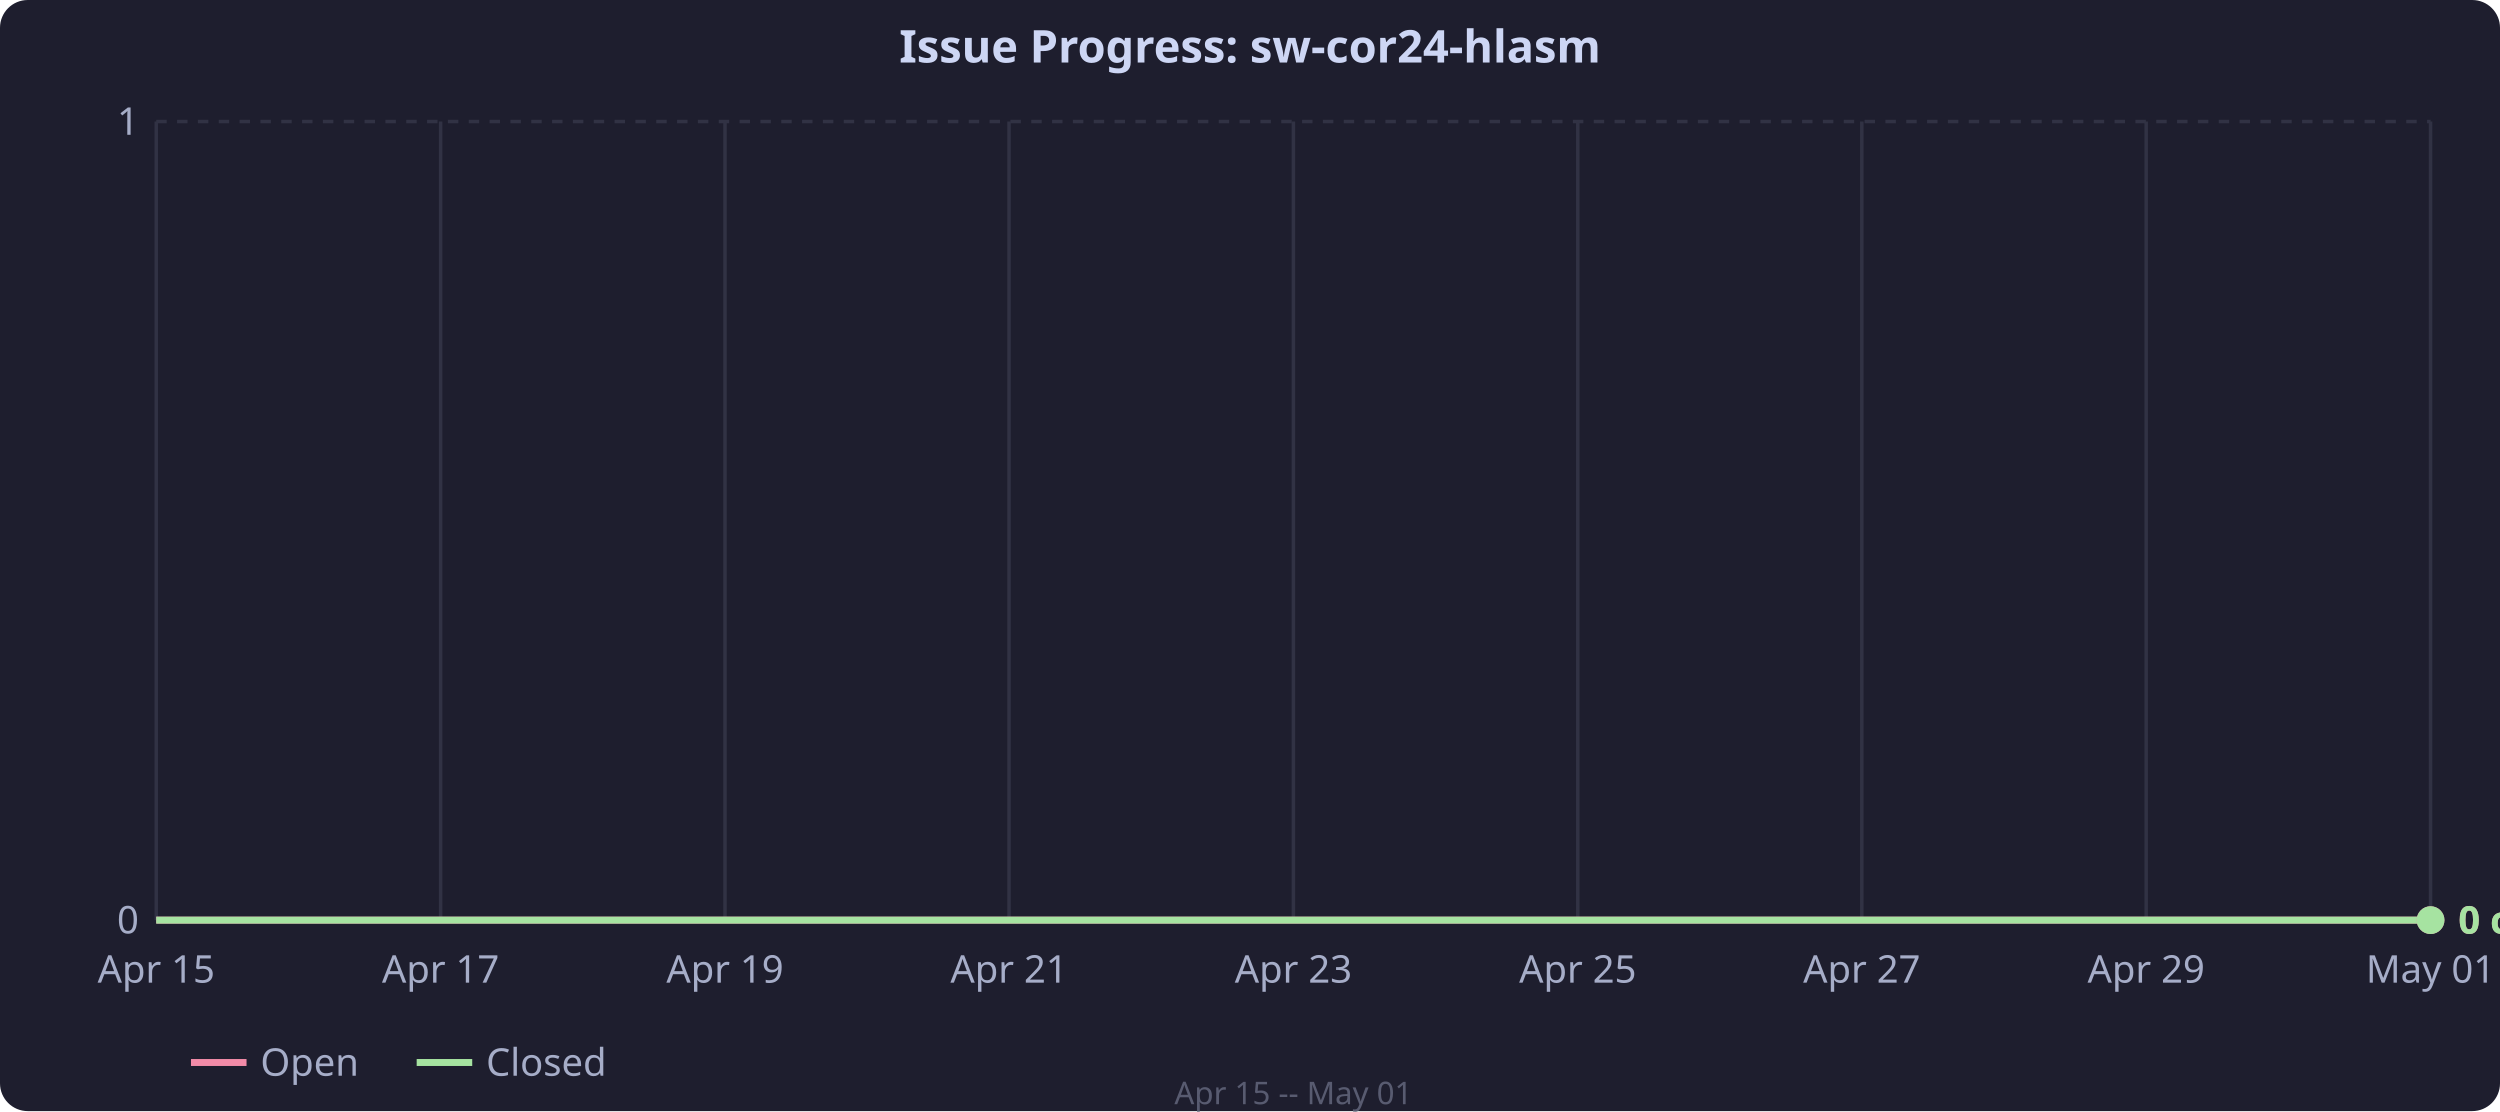
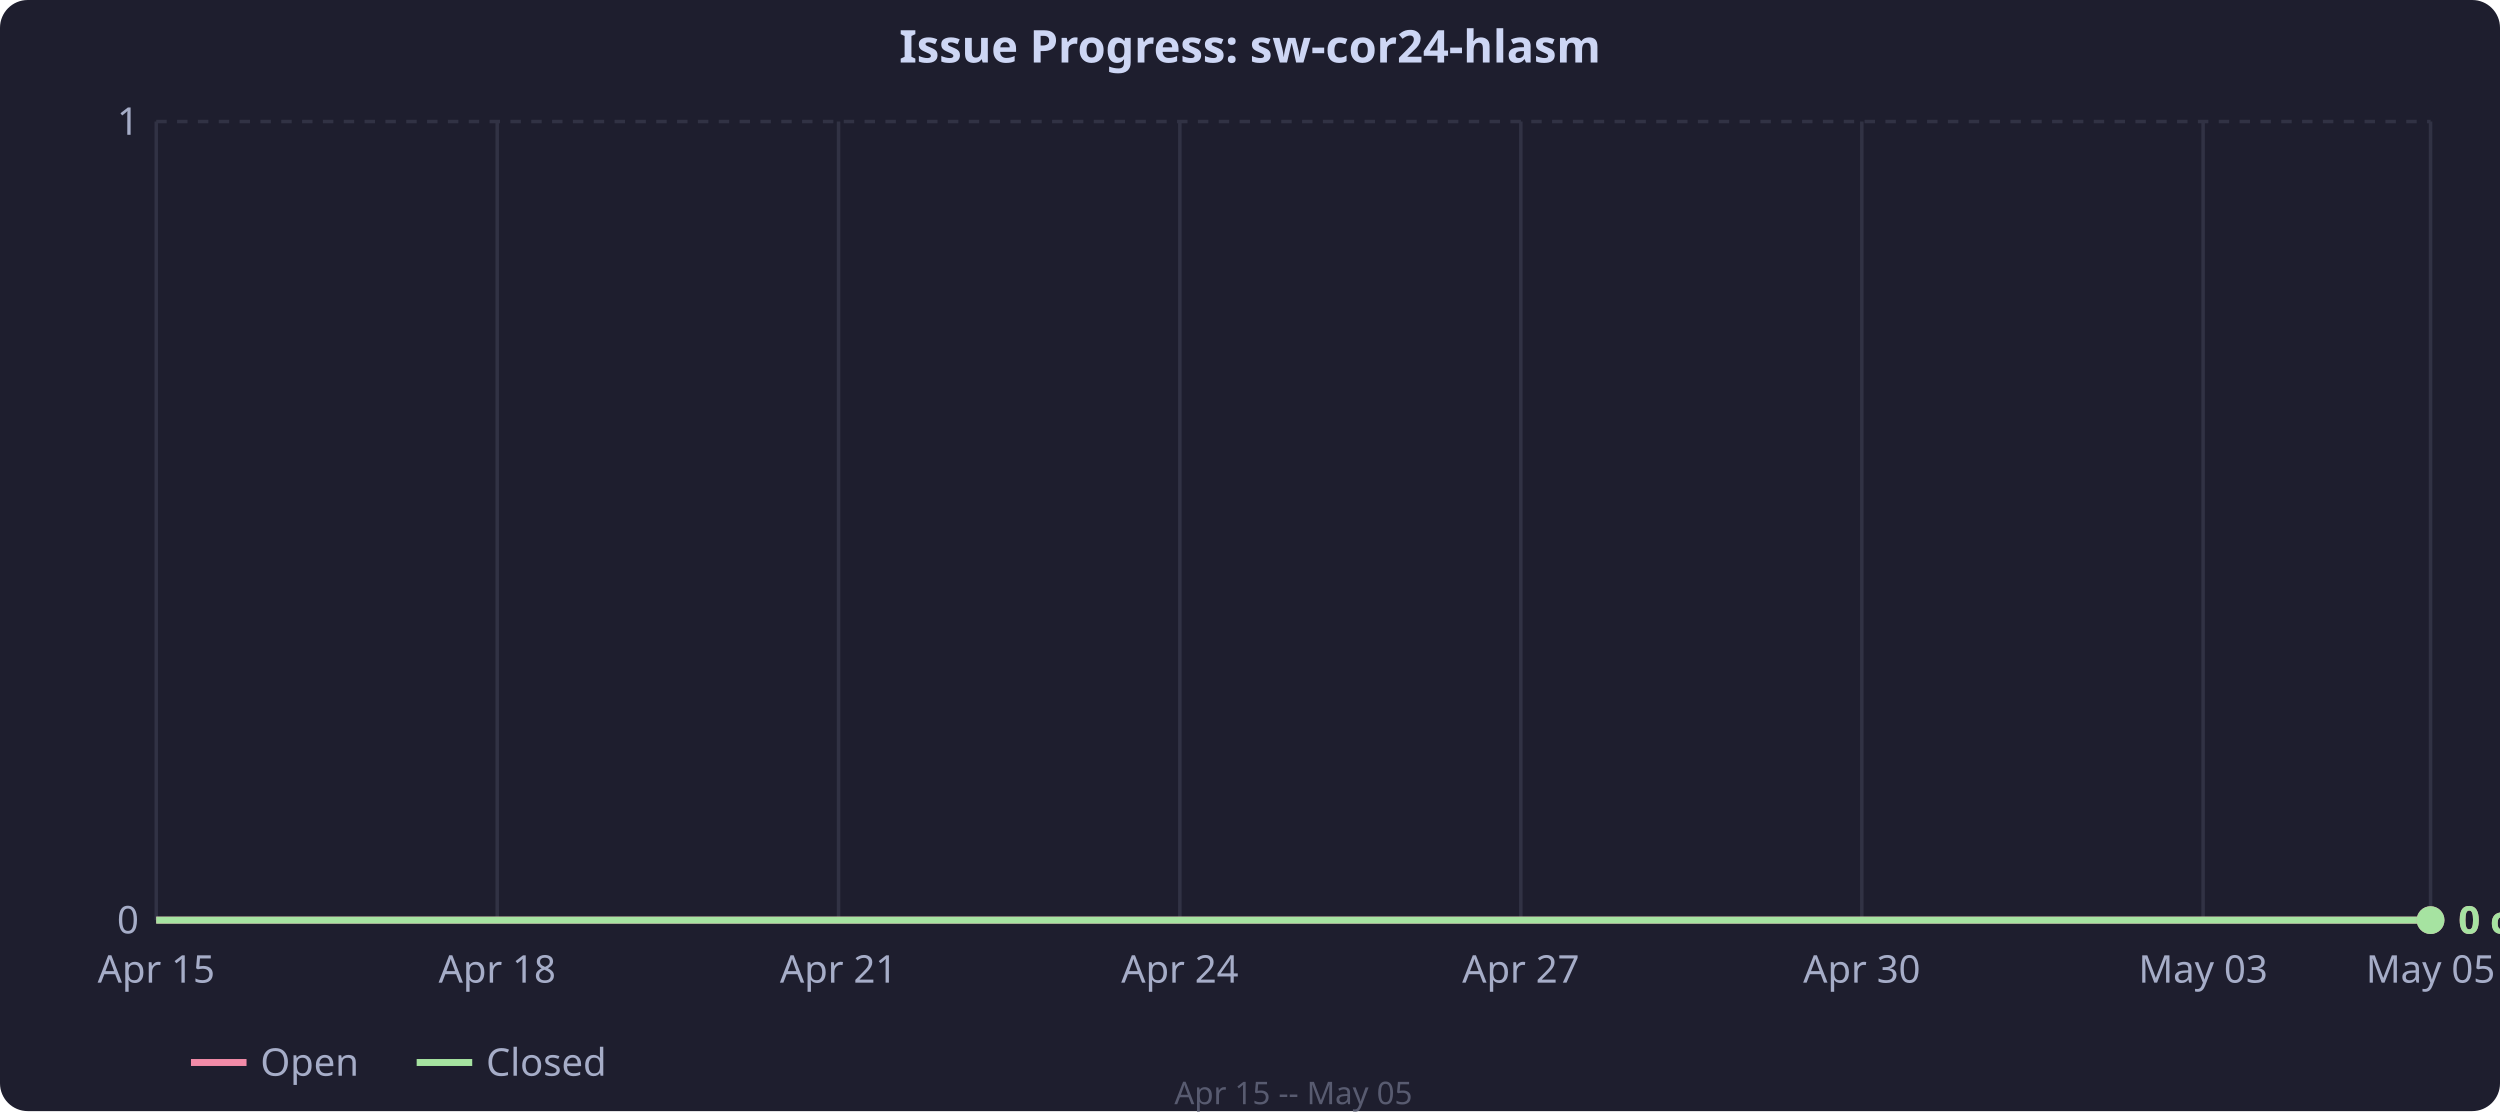
<svg xmlns="http://www.w3.org/2000/svg" viewBox="0 0 720 320" style="font-family: system-ui, sans-serif; font-size: 11px; color: #cdd6f4;">
  <rect width="720" height="320" fill="#1e1e2e" rx="8" />
  <line x1="45" y1="265.0" x2="700" y2="265.0" stroke="#313244" stroke-dasharray="3,3" />
  <text x="40" y="265.0" fill="#a6adc8" text-anchor="end" dominant-baseline="middle">0</text>
  <line x1="45" y1="35.0" x2="700" y2="35.0" stroke="#313244" stroke-dasharray="3,3" />
  <text x="40" y="35.0" fill="#a6adc8" text-anchor="end" dominant-baseline="middle">1</text>
  <text x="45.0" y="283" fill="#a6adc8" text-anchor="middle">Apr 15</text>
  <line x1="45.0" y1="35" x2="45.0" y2="265" stroke="#313244" />
-   <text x="126.9" y="283" fill="#a6adc8" text-anchor="middle">Apr 17</text>
-   <line x1="126.9" y1="35" x2="126.9" y2="265" stroke="#313244" />
-   <text x="208.8" y="283" fill="#a6adc8" text-anchor="middle">Apr 19</text>
-   <line x1="208.8" y1="35" x2="208.8" y2="265" stroke="#313244" />
-   <text x="290.6" y="283" fill="#a6adc8" text-anchor="middle">Apr 21</text>
-   <line x1="290.6" y1="35" x2="290.6" y2="265" stroke="#313244" />
-   <text x="372.5" y="283" fill="#a6adc8" text-anchor="middle">Apr 23</text>
-   <line x1="372.5" y1="35" x2="372.5" y2="265" stroke="#313244" />
-   <text x="454.4" y="283" fill="#a6adc8" text-anchor="middle">Apr 25</text>
-   <line x1="454.4" y1="35" x2="454.4" y2="265" stroke="#313244" />
-   <text x="536.2" y="283" fill="#a6adc8" text-anchor="middle">Apr 27</text>
+   <text x="143.2" y="283" fill="#a6adc8" text-anchor="middle">Apr 18</text>
+   <line x1="143.2" y1="35" x2="143.2" y2="265" stroke="#313244" />
+   <text x="241.5" y="283" fill="#a6adc8" text-anchor="middle">Apr 21</text>
+   <line x1="241.5" y1="35" x2="241.5" y2="265" stroke="#313244" />
+   <text x="339.8" y="283" fill="#a6adc8" text-anchor="middle">Apr 24</text>
+   <line x1="339.8" y1="35" x2="339.8" y2="265" stroke="#313244" />
+   <text x="438.0" y="283" fill="#a6adc8" text-anchor="middle">Apr 27</text>
+   <line x1="438.0" y1="35" x2="438.0" y2="265" stroke="#313244" />
+   <text x="536.2" y="283" fill="#a6adc8" text-anchor="middle">Apr 30</text>
  <line x1="536.2" y1="35" x2="536.2" y2="265" stroke="#313244" />
-   <text x="618.1" y="283" fill="#a6adc8" text-anchor="middle">Apr 29</text>
-   <line x1="618.1" y1="35" x2="618.1" y2="265" stroke="#313244" />
-   <text x="700.0" y="283" fill="#a6adc8" text-anchor="middle">May 01</text>
+   <text x="634.5" y="283" fill="#a6adc8" text-anchor="middle">May 03</text>
+   <line x1="634.5" y1="35" x2="634.5" y2="265" stroke="#313244" />
+   <text x="700.0" y="283" fill="#a6adc8" text-anchor="middle">May 05</text>
  <line x1="700.0" y1="35" x2="700.0" y2="265" stroke="#313244" />
-   <polygon fill="rgba(243,139,168,0.08)" points="45.0,265.0 85.9,265.0 126.9,265.0 167.8,265.0 208.8,265.0 249.7,265.0 290.6,265.0 331.6,265.0 372.5,265.0 413.4,265.0 454.4,265.0 495.3,265.0 536.2,265.0 577.2,265.0 618.1,265.0 659.1,265.0 700.0,265.0 700.0,265.0 45.0,265.0" />
-   <polyline fill="none" stroke="#f38ba8" stroke-width="2" stroke-linejoin="round" points="45.0,265.0 85.9,265.0 126.9,265.0 167.8,265.0 208.8,265.0 249.7,265.0 290.6,265.0 331.6,265.0 372.5,265.0 413.4,265.0 454.4,265.0 495.3,265.0 536.2,265.0 577.2,265.0 618.1,265.0 659.1,265.0 700.0,265.0" />
-   <polygon fill="rgba(166,227,161,0.08)" points="45.0,265.0 85.9,265.0 126.9,265.0 167.8,265.0 208.8,265.0 249.7,265.0 290.6,265.0 331.6,265.0 372.5,265.0 413.4,265.0 454.4,265.0 495.3,265.0 536.2,265.0 577.2,265.0 618.1,265.0 659.1,265.0 700.0,265.0 700.0,265.0 45.0,265.0" />
-   <polyline fill="none" stroke="#a6e3a1" stroke-width="2" stroke-linejoin="round" points="45.0,265.0 85.9,265.0 126.9,265.0 167.8,265.0 208.8,265.0 249.7,265.0 290.6,265.0 331.6,265.0 372.5,265.0 413.4,265.0 454.4,265.0 495.3,265.0 536.2,265.0 577.2,265.0 618.1,265.0 659.1,265.0 700.0,265.0" />
+   <polygon fill="rgba(243,139,168,0.08)" points="45.0,265.0 77.8,265.0 110.5,265.0 143.2,265.0 176.0,265.0 208.8,265.0 241.5,265.0 274.2,265.0 307.0,265.0 339.8,265.0 372.5,265.0 405.2,265.0 438.0,265.0 470.8,265.0 503.5,265.0 536.2,265.0 569.0,265.0 601.8,265.0 634.5,265.0 667.2,265.0 700.0,265.0 700.0,265.0 45.0,265.0" />
+   <polyline fill="none" stroke="#f38ba8" stroke-width="2" stroke-linejoin="round" points="45.0,265.0 77.8,265.0 110.5,265.0 143.2,265.0 176.0,265.0 208.8,265.0 241.5,265.0 274.2,265.0 307.0,265.0 339.8,265.0 372.5,265.0 405.2,265.0 438.0,265.0 470.8,265.0 503.5,265.0 536.2,265.0 569.0,265.0 601.8,265.0 634.5,265.0 667.2,265.0 700.0,265.0" />
+   <polygon fill="rgba(166,227,161,0.08)" points="45.0,265.0 77.8,265.0 110.5,265.0 143.2,265.0 176.0,265.0 208.8,265.0 241.5,265.0 274.2,265.0 307.0,265.0 339.8,265.0 372.5,265.0 405.2,265.0 438.0,265.0 470.8,265.0 503.5,265.0 536.2,265.0 569.0,265.0 601.8,265.0 634.5,265.0 667.2,265.0 700.0,265.0 700.0,265.0 45.0,265.0" />
+   <polyline fill="none" stroke="#a6e3a1" stroke-width="2" stroke-linejoin="round" points="45.0,265.0 77.8,265.0 110.5,265.0 143.2,265.0 176.0,265.0 208.8,265.0 241.5,265.0 274.2,265.0 307.0,265.0 339.8,265.0 372.5,265.0 405.2,265.0 438.0,265.0 470.8,265.0 503.5,265.0 536.2,265.0 569.0,265.0 601.8,265.0 634.5,265.0 667.2,265.0 700.0,265.0" />
  <circle cx="700.0" cy="265.0" r="4" fill="#f38ba8" />
  <circle cx="700.0" cy="265.0" r="4" fill="#a6e3a1" />
  <text x="708.0" y="265.0" fill="#f38ba8" text-anchor="start" dominant-baseline="middle" font-size="11px" font-weight="600">0 open</text>
  <text x="708.0" y="265.0" fill="#a6e3a1" text-anchor="start" dominant-baseline="middle" font-size="11px" font-weight="600">0 closed</text>
  <text x="360" y="18" fill="#cdd6f4" text-anchor="middle" font-size="13px" font-weight="600">Issue Progress: sw-cor24-hlasm</text>
  <line x1="55" y1="306" x2="71" y2="306" stroke="#f38ba8" stroke-width="2" />
  <text x="75" y="306" fill="#a6adc8" dominant-baseline="middle">Open</text>
  <line x1="120" y1="306" x2="136" y2="306" stroke="#a6e3a1" stroke-width="2" />
  <text x="140" y="306" fill="#a6adc8" dominant-baseline="middle">Closed</text>
-   <text x="372.5" y="318" fill="#585b70" text-anchor="middle" font-size="9px">Apr 15 -- May 01</text>
+   <text x="372.5" y="318" fill="#585b70" text-anchor="middle" font-size="9px">Apr 15 -- May 05</text>
</svg>
